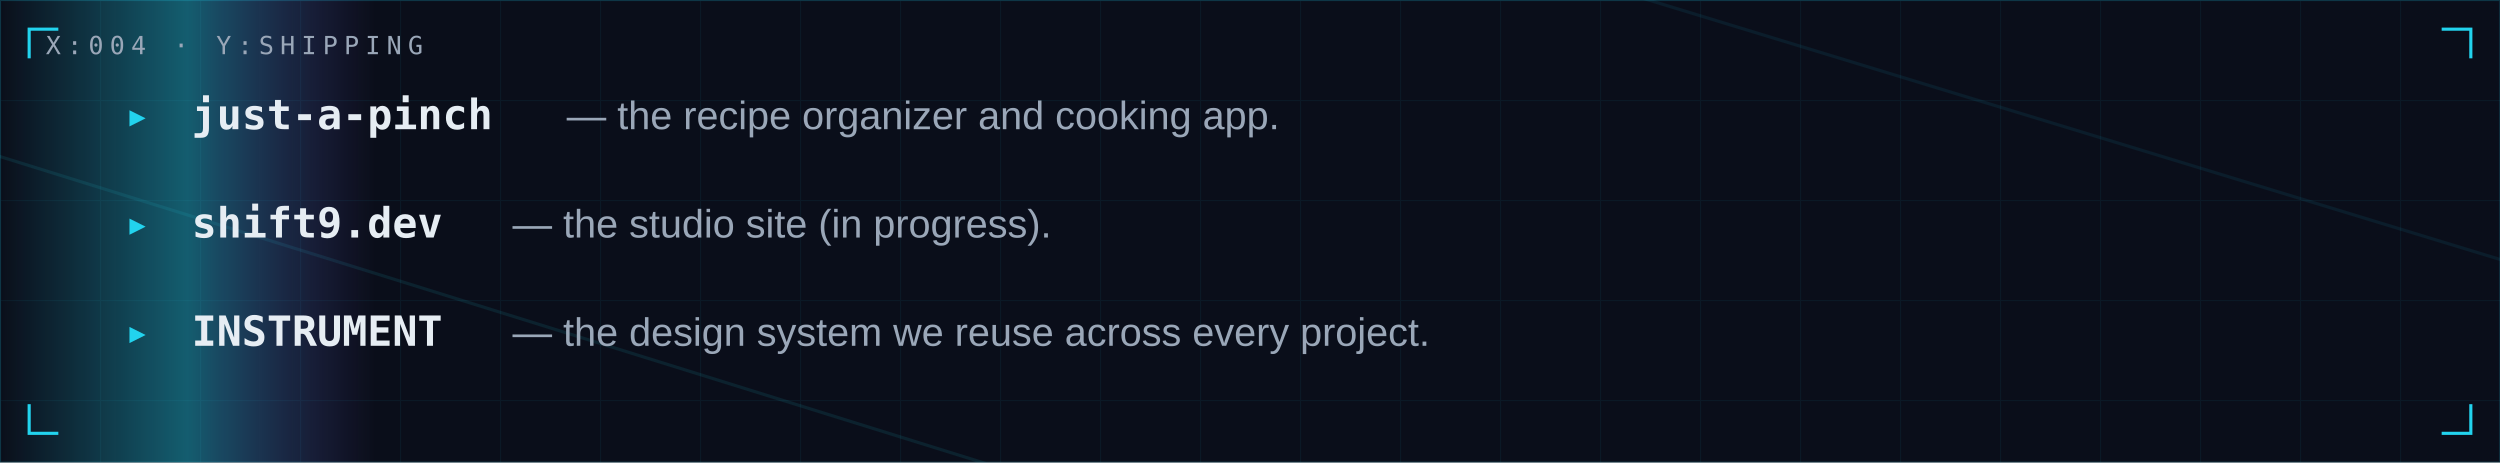
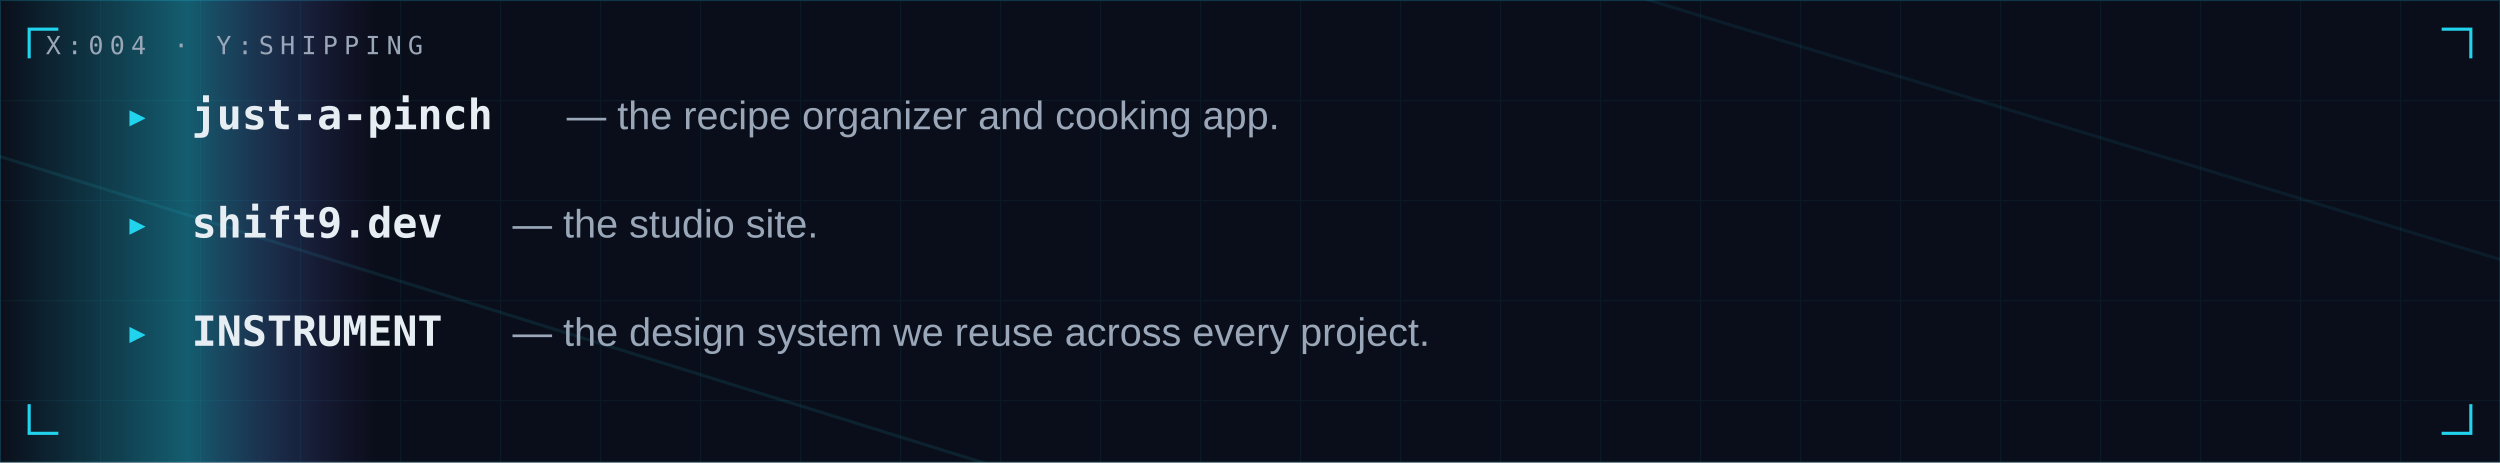
<svg xmlns="http://www.w3.org/2000/svg" viewBox="0 0 1200 222" width="100%" role="img">
  <defs>
    <linearGradient id="ray" x1="0" y1="0" x2="1" y2="0">
      <stop offset="0" stop-color="#22d3ee" stop-opacity="0" />
      <stop offset="0.5" stop-color="#22d3ee" stop-opacity="0.8" />
      <stop offset="1" stop-color="#8b5cf6" stop-opacity="0" />
    </linearGradient>
    <pattern id="grid" width="48" height="48" patternUnits="userSpaceOnUse">
      <path d="M48 0H0V48" fill="none" stroke="#22d3ee" stroke-opacity="0.06" stroke-width="1" />
    </pattern>
    <clipPath id="bounds">
      <rect width="1200" height="222" />
    </clipPath>
    <style>
      @keyframes drift { from{transform:translateX(-40%)} to{transform:translateX(140%)} }
      @keyframes glow  { 0%,100%{opacity:.35} 50%{opacity:.7} }
      .scan { animation: drift 7s linear infinite; }
      .tick { animation: glow 3.4s ease-in-out infinite; }
      @media (prefers-reduced-motion: reduce){ .scan{animation:none;opacity:.3} .tick{animation:none} }
    </style>
  </defs>
  <g clip-path="url(#bounds)">
    <rect width="1200" height="222" fill="#0a0e1a" />
    <rect width="1200" height="222" fill="url(#grid)" />
    <line x1="-100" y1="44" x2="600" y2="262" stroke="#22d3ee" stroke-opacity="0.10" stroke-width="1.5" />
    <line x1="660" y1="-40" x2="1300" y2="155" stroke="#22d3ee" stroke-opacity="0.08" stroke-width="1.5" />
    <rect class="scan" x="0" y="0" width="180" height="222" fill="url(#ray)" opacity="0.5" />
    <rect x="0" y="0" width="1200" height="222" fill="none" stroke="#22d3ee" stroke-opacity="0.16" />
    <g stroke="#22d3ee" stroke-width="1.5" fill="none" class="tick">
      <path d="M14 28V14H28" />
      <path d="M1172 14H1186V28" />
      <path d="M14 194V208H28" />
      <path d="M1186 194V208H1172" />
    </g>
    <text x="22" y="26" fill="#9aa7b8" font-family="'SFMono-Regular',ui-monospace,Menlo,Consolas,monospace" font-size="12" letter-spacing="3">X:004 · Y:SHIPPING</text>
  </g>
  <text x="60" y="62" fill="#22d3ee" font-family="'SFMono-Regular',ui-monospace,Menlo,Consolas,monospace" font-size="20" font-weight="700" letter-spacing="0" text-anchor="start">▸</text>
  <text x="92" y="62" fill="#e6edf3" font-family="'SFMono-Regular',ui-monospace,Menlo,Consolas,monospace" font-size="20" font-weight="700" letter-spacing="0" text-anchor="start">just-a-pinch</text>
  <text x="272" y="62" fill="#9aa7b8" font-family="'Arial Black','Helvetica Neue',Arial,sans-serif" font-size="19" font-weight="400" letter-spacing="0" text-anchor="start">— the recipe organizer and cooking app.</text>
  <text x="60" y="114" fill="#22d3ee" font-family="'SFMono-Regular',ui-monospace,Menlo,Consolas,monospace" font-size="20" font-weight="700" letter-spacing="0" text-anchor="start">▸</text>
  <text x="92" y="114" fill="#e6edf3" font-family="'SFMono-Regular',ui-monospace,Menlo,Consolas,monospace" font-size="20" font-weight="700" letter-spacing="0" text-anchor="start">shift9.dev</text>
-   <text x="246" y="114" fill="#9aa7b8" font-family="'Arial Black','Helvetica Neue',Arial,sans-serif" font-size="19" font-weight="400" letter-spacing="0" text-anchor="start">— the studio site (in progress).</text>
+   <text x="246" y="114" fill="#9aa7b8" font-family="'Arial Black','Helvetica Neue',Arial,sans-serif" font-size="19" font-weight="400" letter-spacing="0" text-anchor="start">— the studio site.</text>
  <text x="60" y="166" fill="#22d3ee" font-family="'SFMono-Regular',ui-monospace,Menlo,Consolas,monospace" font-size="20" font-weight="700" letter-spacing="0" text-anchor="start">▸</text>
  <text x="92" y="166" fill="#e6edf3" font-family="'SFMono-Regular',ui-monospace,Menlo,Consolas,monospace" font-size="20" font-weight="700" letter-spacing="0" text-anchor="start">INSTRUMENT</text>
  <text x="246" y="166" fill="#9aa7b8" font-family="'Arial Black','Helvetica Neue',Arial,sans-serif" font-size="19" font-weight="400" letter-spacing="0" text-anchor="start">— the design system we reuse across every project.</text>
</svg>
